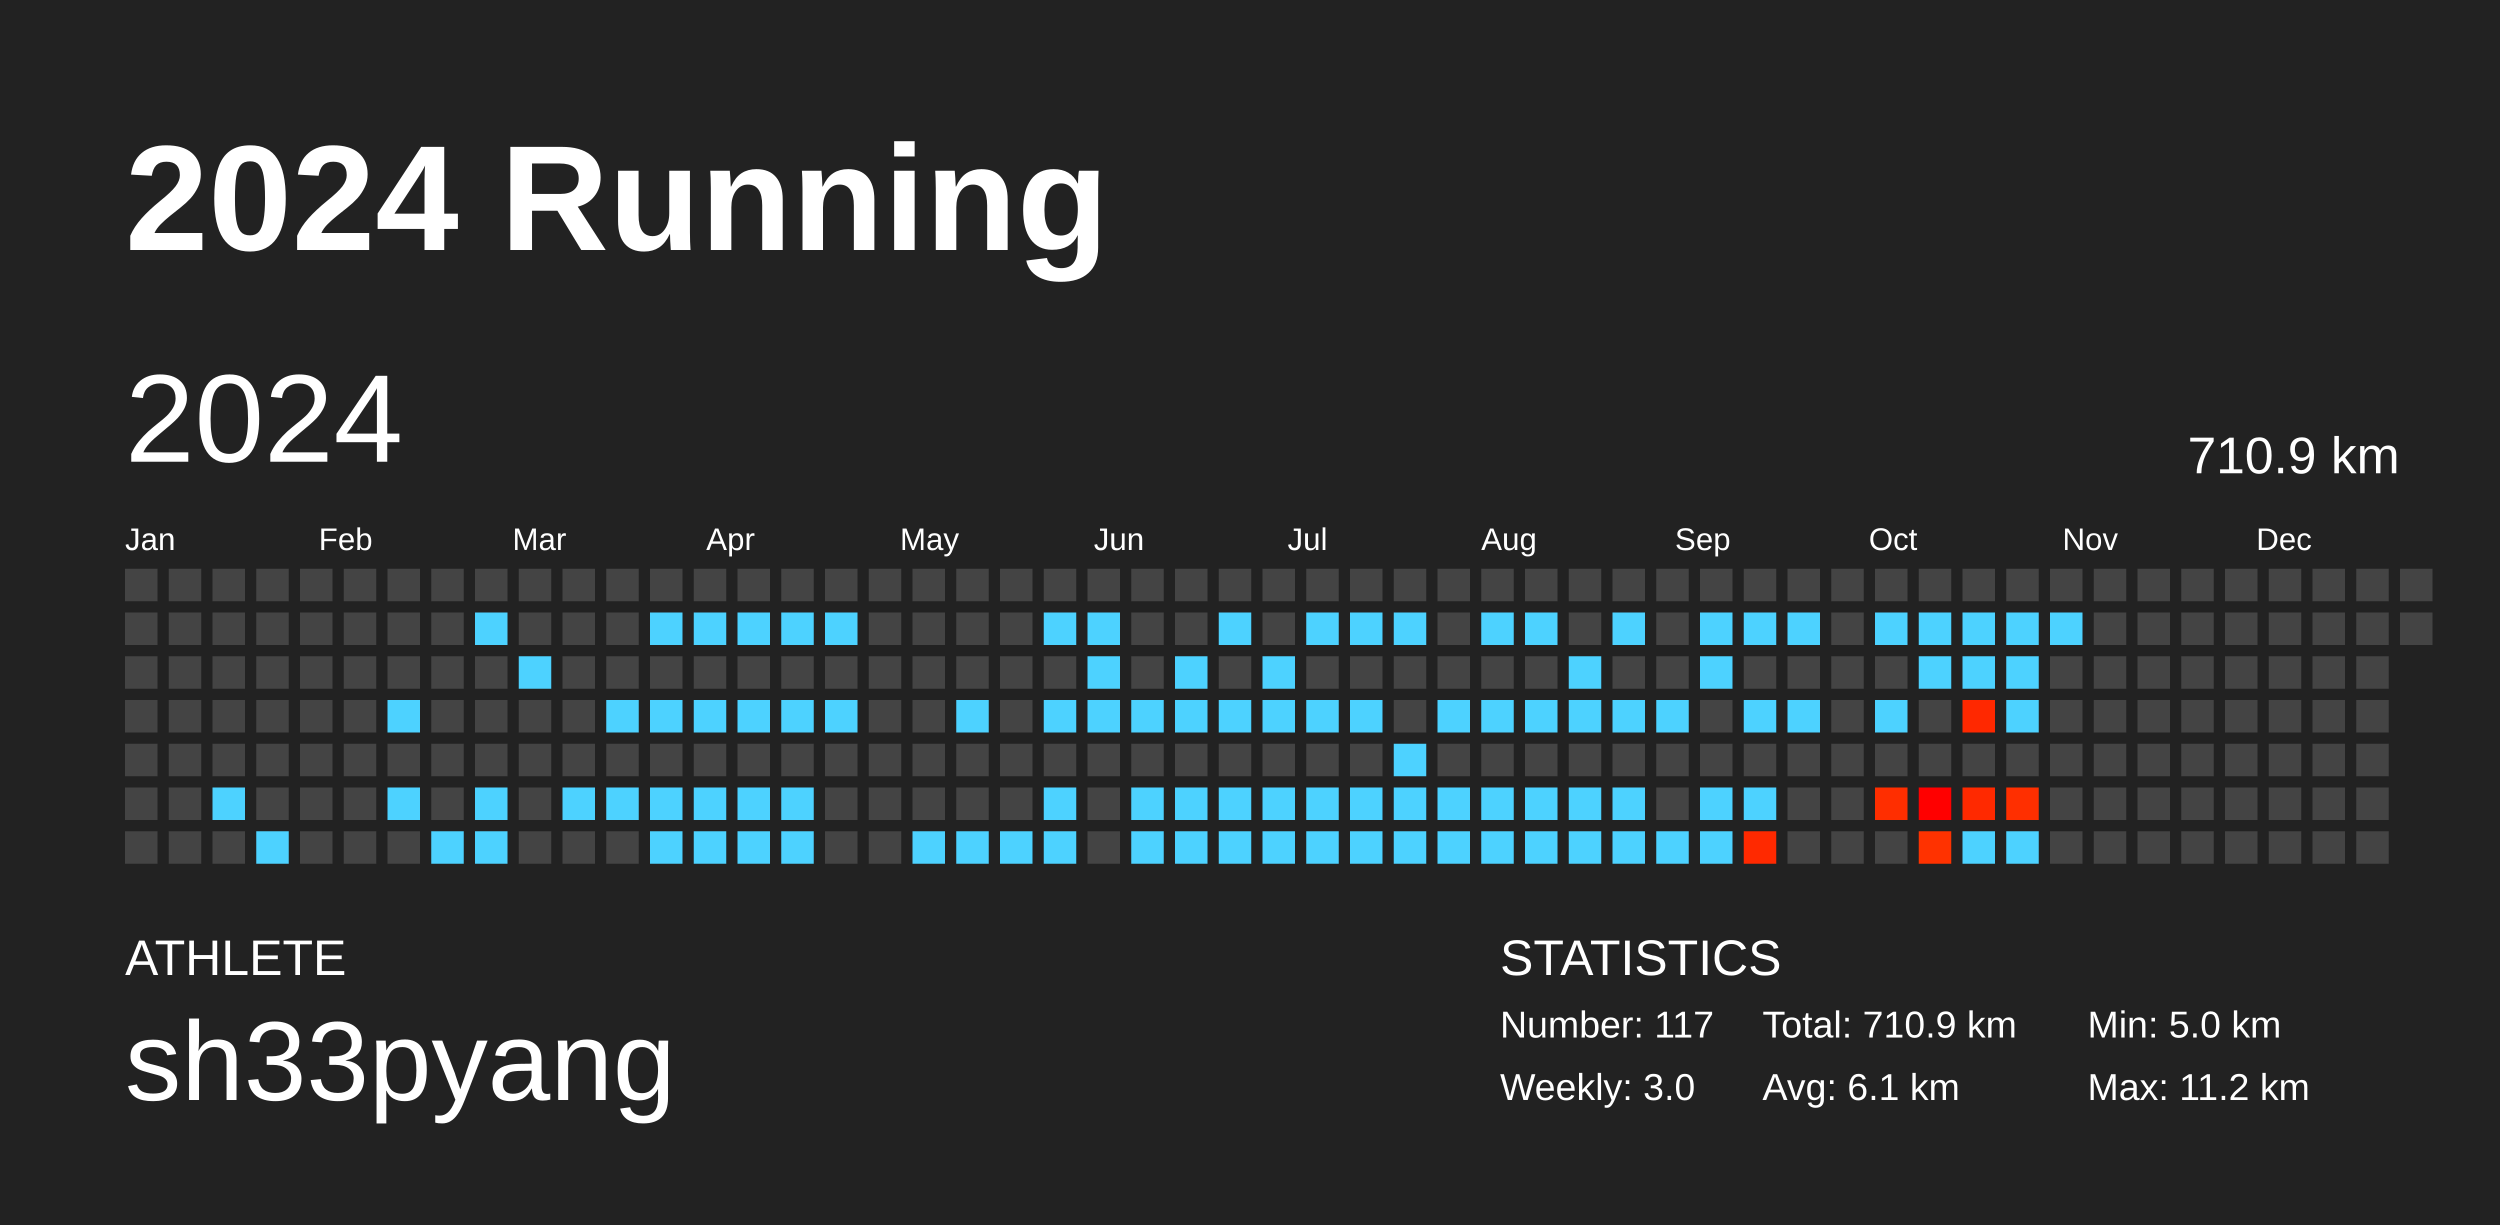
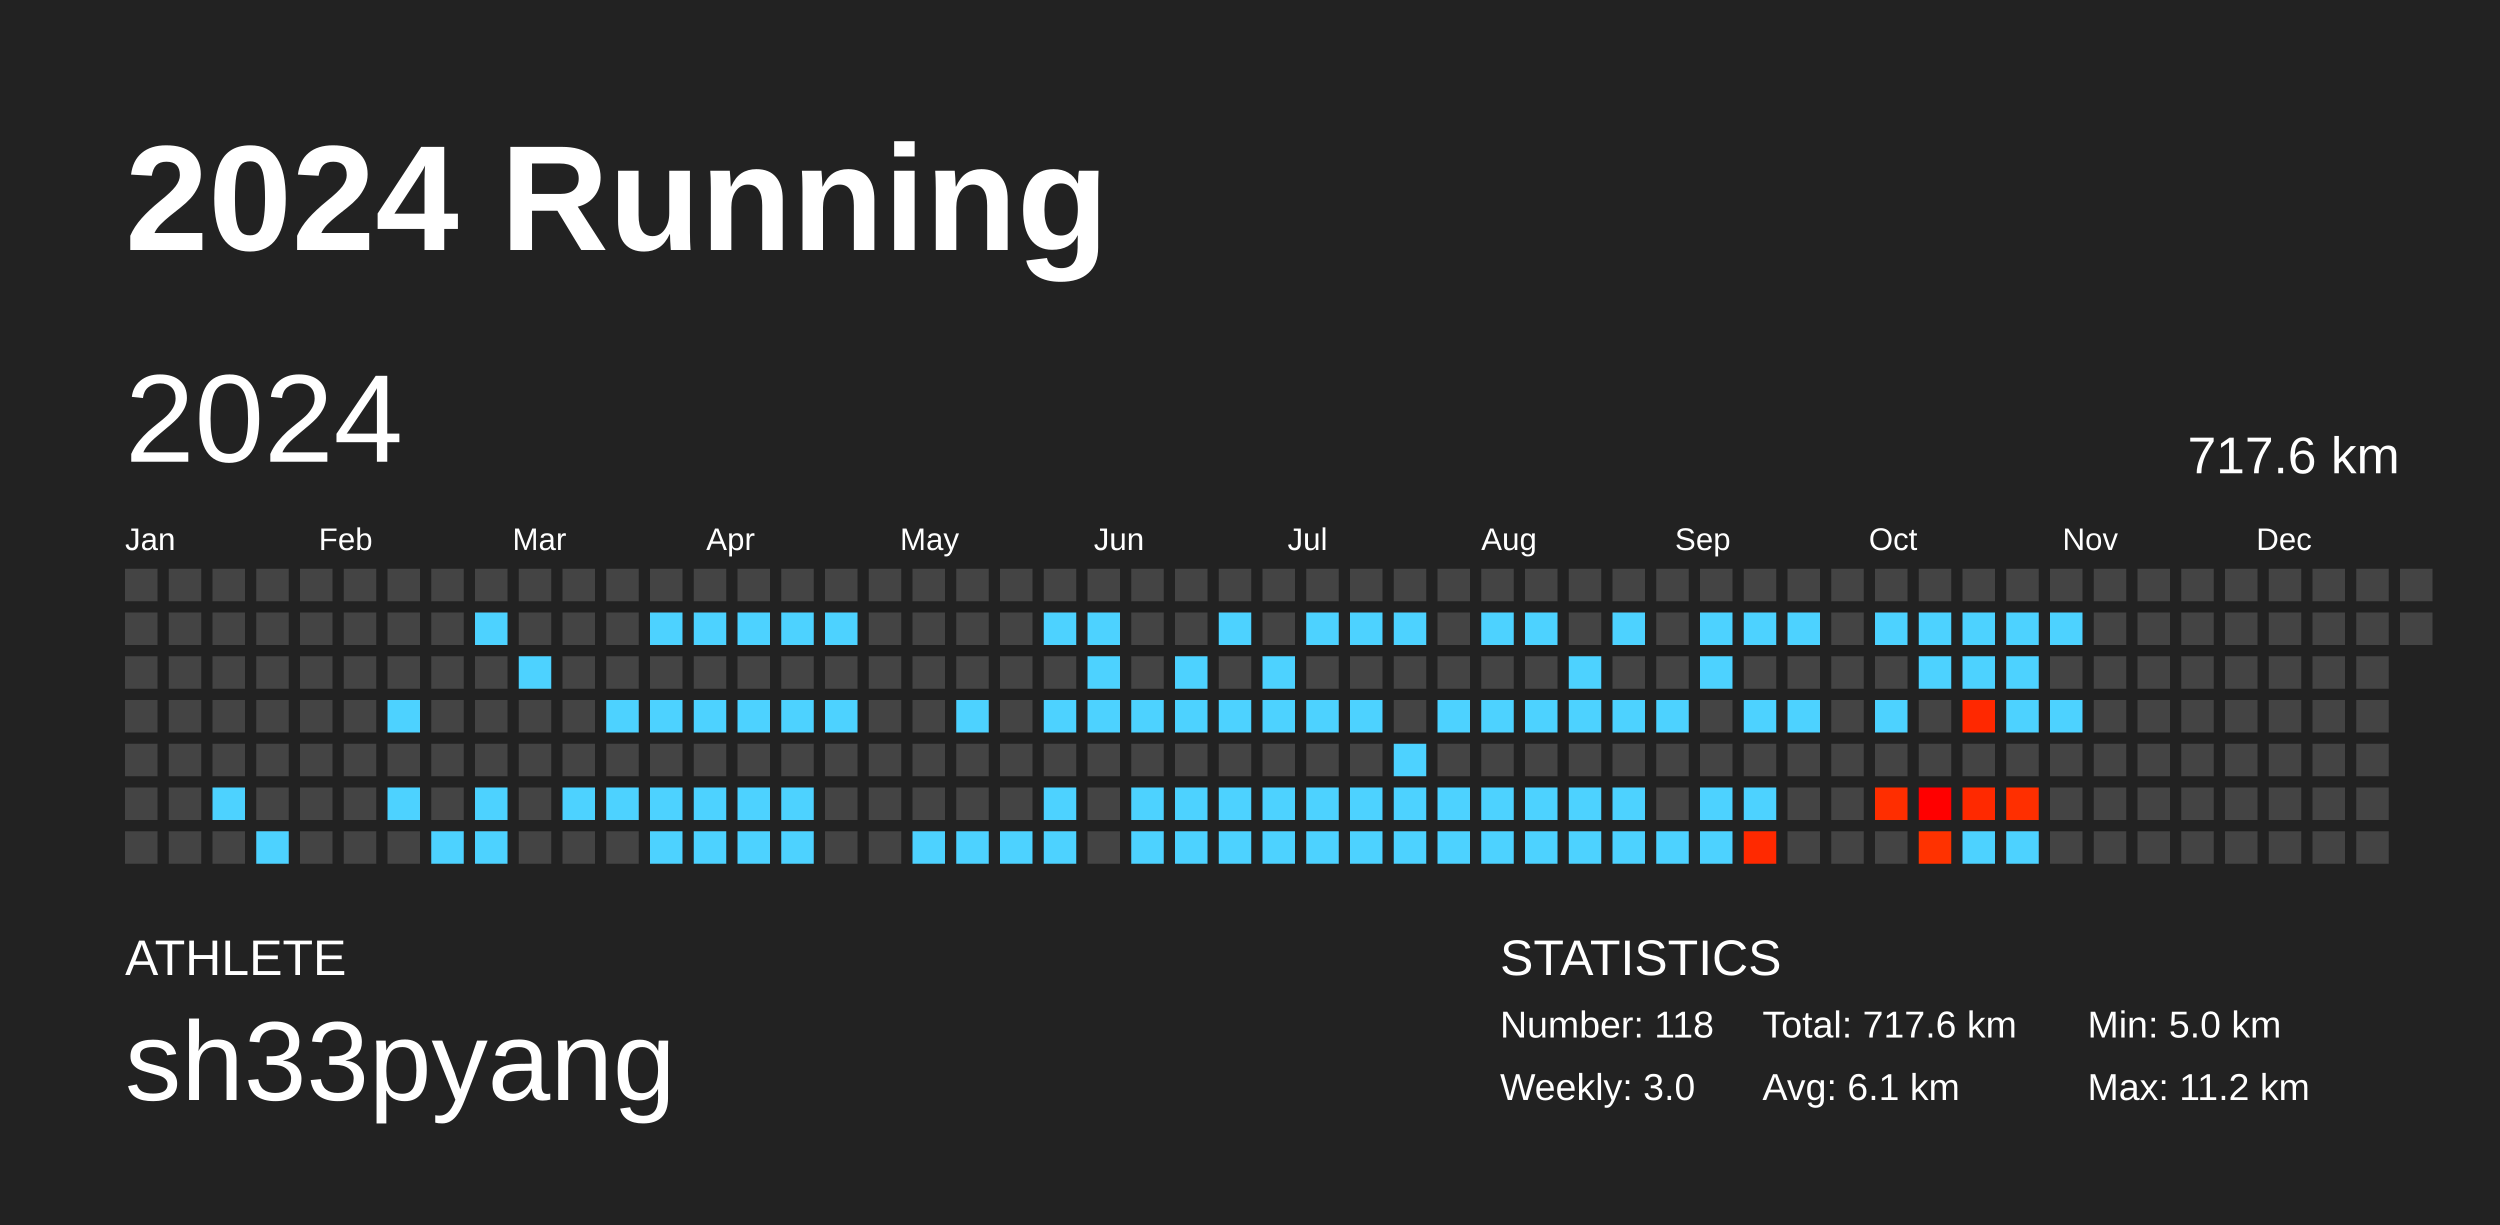
<svg xmlns="http://www.w3.org/2000/svg" baseProfile="full" height="98mm" version="1.1" viewBox="0,0,200,98" width="200mm">
  <defs />
  <rect fill="#222222" height="98" width="200" x="0" y="0" />
  <text fill="#FFFFFF" style="font-size:12px; font-family:Arial; font-weight:bold;" x="10" y="20">2024 Running</text>
  <text fill="#FFFFFF" style="font-size:4px; font-family:Arial" x="10" y="78">ATHLETE</text>
  <text fill="#FFFFFF" style="font-size:9px; font-family:Arial" x="10" y="88">sh33pyang</text>
  <text fill="#FFFFFF" style="font-size:4px; font-family:Arial" x="120" y="78">STATISTICS</text>
-   <text fill="#FFFFFF" style="font-size:3px; font-family:Arial" x="120" y="83">Number: 117</text>
+   <text fill="#FFFFFF" style="font-size:3px; font-family:Arial" x="120" y="83">Number: 118</text>
  <text fill="#FFFFFF" style="font-size:3px; font-family:Arial" x="120" y="88">Weekly: 3.0</text>
-   <text fill="#FFFFFF" style="font-size:3px; font-family:Arial" x="141" y="83">Total: 710.9 km</text>
+   <text fill="#FFFFFF" style="font-size:3px; font-family:Arial" x="141" y="83">Total: 717.6 km</text>
  <text fill="#FFFFFF" style="font-size:3px; font-family:Arial" x="141" y="88">Avg: 6.1 km</text>
  <text fill="#FFFFFF" style="font-size:3px; font-family:Arial" x="167" y="83">Min: 5.0 km</text>
  <text fill="#FFFFFF" style="font-size:3px; font-family:Arial" x="167" y="88">Max: 11.2 km</text>
  <text dominant-baseline="hanging" fill="#FFFFFF" style="font-size:10.0px; font-family:Arial;" x="10" y="30">2024</text>
-   <text dominant-baseline="hanging" fill="#FFFFFF" style="font-size:4.125px; font-family:Arial;" x="175" y="35">710.9 km</text>
+   <text dominant-baseline="hanging" fill="#FFFFFF" style="font-size:4.125px; font-family:Arial;" x="175" y="35">717.6 km</text>
  <text fill="#FFFFFF" style="font-size:2.5px; font-family:Arial" x="10.0" y="44">Jan</text>
  <text fill="#FFFFFF" style="font-size:2.5px; font-family:Arial" x="25.5" y="44">Feb</text>
  <text fill="#FFFFFF" style="font-size:2.5px; font-family:Arial" x="41.0" y="44">Mar</text>
  <text fill="#FFFFFF" style="font-size:2.5px; font-family:Arial" x="56.5" y="44">Apr</text>
  <text fill="#FFFFFF" style="font-size:2.5px; font-family:Arial" x="72.0" y="44">May</text>
  <text fill="#FFFFFF" style="font-size:2.5px; font-family:Arial" x="87.5" y="44">Jun</text>
  <text fill="#FFFFFF" style="font-size:2.5px; font-family:Arial" x="103.0" y="44">Jul</text>
  <text fill="#FFFFFF" style="font-size:2.5px; font-family:Arial" x="118.5" y="44">Aug</text>
  <text fill="#FFFFFF" style="font-size:2.5px; font-family:Arial" x="134.0" y="44">Sep</text>
  <text fill="#FFFFFF" style="font-size:2.5px; font-family:Arial" x="149.5" y="44">Oct</text>
  <text fill="#FFFFFF" style="font-size:2.5px; font-family:Arial" x="165.0" y="44">Nov</text>
  <text fill="#FFFFFF" style="font-size:2.5px; font-family:Arial" x="180.5" y="44">Dec</text>
  <rect fill="#444444" height="2.6" width="2.6" x="10.0" y="45.5" />
  <rect fill="#444444" height="2.6" width="2.6" x="10.0" y="49.0" />
  <rect fill="#444444" height="2.6" width="2.6" x="10.0" y="52.5" />
  <rect fill="#444444" height="2.6" width="2.6" x="10.0" y="56.0" />
  <rect fill="#444444" height="2.6" width="2.6" x="10.0" y="59.5" />
  <rect fill="#444444" height="2.6" width="2.6" x="10.0" y="63.0" />
  <rect fill="#444444" height="2.6" width="2.6" x="10.0" y="66.5" />
  <rect fill="#444444" height="2.6" width="2.6" x="13.5" y="45.5" />
  <rect fill="#444444" height="2.6" width="2.6" x="13.5" y="49.0" />
  <rect fill="#444444" height="2.6" width="2.6" x="13.5" y="52.5" />
  <rect fill="#444444" height="2.6" width="2.6" x="13.5" y="56.0" />
  <rect fill="#444444" height="2.6" width="2.6" x="13.5" y="59.5" />
  <rect fill="#444444" height="2.6" width="2.6" x="13.5" y="63.0" />
  <rect fill="#444444" height="2.6" width="2.6" x="13.5" y="66.5" />
  <rect fill="#444444" height="2.6" width="2.6" x="17.0" y="45.5" />
  <rect fill="#444444" height="2.6" width="2.6" x="17.0" y="49.0" />
  <rect fill="#444444" height="2.6" width="2.6" x="17.0" y="52.5" />
  <rect fill="#444444" height="2.6" width="2.6" x="17.0" y="56.0" />
  <rect fill="#444444" height="2.6" width="2.6" x="17.0" y="59.5" />
  <rect fill="#4dd2ff" height="2.6" width="2.6" x="17.0" y="63.0" />
  <rect fill="#444444" height="2.6" width="2.6" x="17.0" y="66.5" />
  <rect fill="#444444" height="2.6" width="2.6" x="20.5" y="45.5" />
  <rect fill="#444444" height="2.6" width="2.6" x="20.5" y="49.0" />
  <rect fill="#444444" height="2.6" width="2.6" x="20.5" y="52.5" />
  <rect fill="#444444" height="2.6" width="2.6" x="20.5" y="56.0" />
  <rect fill="#444444" height="2.6" width="2.6" x="20.5" y="59.5" />
  <rect fill="#444444" height="2.6" width="2.6" x="20.5" y="63.0" />
  <rect fill="#4dd2ff" height="2.6" width="2.6" x="20.5" y="66.5" />
  <rect fill="#444444" height="2.6" width="2.6" x="24.0" y="45.5" />
  <rect fill="#444444" height="2.6" width="2.6" x="24.0" y="49.0" />
  <rect fill="#444444" height="2.6" width="2.6" x="24.0" y="52.5" />
  <rect fill="#444444" height="2.6" width="2.6" x="24.0" y="56.0" />
  <rect fill="#444444" height="2.6" width="2.6" x="24.0" y="59.5" />
  <rect fill="#444444" height="2.6" width="2.6" x="24.0" y="63.0" />
  <rect fill="#444444" height="2.6" width="2.6" x="24.0" y="66.5" />
  <rect fill="#444444" height="2.6" width="2.6" x="27.5" y="45.5" />
  <rect fill="#444444" height="2.6" width="2.6" x="27.5" y="49.0" />
  <rect fill="#444444" height="2.6" width="2.6" x="27.5" y="52.5" />
  <rect fill="#444444" height="2.6" width="2.6" x="27.5" y="56.0" />
  <rect fill="#444444" height="2.6" width="2.6" x="27.5" y="59.5" />
  <rect fill="#444444" height="2.6" width="2.6" x="27.5" y="63.0" />
  <rect fill="#444444" height="2.6" width="2.6" x="27.5" y="66.5" />
  <rect fill="#444444" height="2.6" width="2.6" x="31.0" y="45.5" />
  <rect fill="#444444" height="2.6" width="2.6" x="31.0" y="49.0" />
  <rect fill="#444444" height="2.6" width="2.6" x="31.0" y="52.5" />
  <rect fill="#4dd2ff" height="2.6" width="2.6" x="31.0" y="56.0" />
  <rect fill="#444444" height="2.6" width="2.6" x="31.0" y="59.5" />
  <rect fill="#4dd2ff" height="2.6" width="2.6" x="31.0" y="63.0" />
  <rect fill="#444444" height="2.6" width="2.6" x="31.0" y="66.5" />
  <rect fill="#444444" height="2.6" width="2.6" x="34.5" y="45.5" />
  <rect fill="#444444" height="2.6" width="2.6" x="34.5" y="49.0" />
  <rect fill="#444444" height="2.6" width="2.6" x="34.5" y="52.5" />
  <rect fill="#444444" height="2.6" width="2.6" x="34.5" y="56.0" />
  <rect fill="#444444" height="2.6" width="2.6" x="34.5" y="59.5" />
  <rect fill="#444444" height="2.6" width="2.6" x="34.5" y="63.0" />
  <rect fill="#4dd2ff" height="2.6" width="2.6" x="34.5" y="66.5" />
  <rect fill="#444444" height="2.6" width="2.6" x="38.0" y="45.5" />
  <rect fill="#4dd2ff" height="2.6" width="2.6" x="38.0" y="49.0" />
  <rect fill="#444444" height="2.6" width="2.6" x="38.0" y="52.5" />
  <rect fill="#444444" height="2.6" width="2.6" x="38.0" y="56.0" />
  <rect fill="#444444" height="2.6" width="2.6" x="38.0" y="59.5" />
  <rect fill="#4dd2ff" height="2.6" width="2.6" x="38.0" y="63.0" />
  <rect fill="#4dd2ff" height="2.6" width="2.6" x="38.0" y="66.5" />
  <rect fill="#444444" height="2.6" width="2.6" x="41.5" y="45.5" />
  <rect fill="#444444" height="2.6" width="2.6" x="41.5" y="49.0" />
  <rect fill="#4dd2ff" height="2.6" width="2.6" x="41.5" y="52.5" />
  <rect fill="#444444" height="2.6" width="2.6" x="41.5" y="56.0" />
  <rect fill="#444444" height="2.6" width="2.6" x="41.5" y="59.5" />
  <rect fill="#444444" height="2.6" width="2.6" x="41.5" y="63.0" />
  <rect fill="#444444" height="2.6" width="2.6" x="41.5" y="66.5" />
  <rect fill="#444444" height="2.6" width="2.6" x="45.0" y="45.5" />
  <rect fill="#444444" height="2.6" width="2.6" x="45.0" y="49.0" />
  <rect fill="#444444" height="2.6" width="2.6" x="45.0" y="52.5" />
  <rect fill="#444444" height="2.6" width="2.6" x="45.0" y="56.0" />
  <rect fill="#444444" height="2.6" width="2.6" x="45.0" y="59.5" />
  <rect fill="#4dd2ff" height="2.6" width="2.6" x="45.0" y="63.0" />
  <rect fill="#444444" height="2.6" width="2.6" x="45.0" y="66.5" />
  <rect fill="#444444" height="2.6" width="2.6" x="48.5" y="45.5" />
  <rect fill="#444444" height="2.6" width="2.6" x="48.5" y="49.0" />
  <rect fill="#444444" height="2.6" width="2.6" x="48.5" y="52.5" />
  <rect fill="#4dd2ff" height="2.6" width="2.6" x="48.5" y="56.0" />
  <rect fill="#444444" height="2.6" width="2.6" x="48.5" y="59.5" />
  <rect fill="#4dd2ff" height="2.6" width="2.6" x="48.5" y="63.0" />
  <rect fill="#444444" height="2.6" width="2.6" x="48.5" y="66.5" />
  <rect fill="#444444" height="2.6" width="2.6" x="52.0" y="45.5" />
  <rect fill="#4dd2ff" height="2.6" width="2.6" x="52.0" y="49.0" />
  <rect fill="#444444" height="2.6" width="2.6" x="52.0" y="52.5" />
  <rect fill="#4dd2ff" height="2.6" width="2.6" x="52.0" y="56.0" />
  <rect fill="#444444" height="2.6" width="2.6" x="52.0" y="59.5" />
  <rect fill="#4dd2ff" height="2.6" width="2.6" x="52.0" y="63.0" />
  <rect fill="#4dd2ff" height="2.6" width="2.6" x="52.0" y="66.5" />
  <rect fill="#444444" height="2.6" width="2.6" x="55.5" y="45.5" />
  <rect fill="#4dd2ff" height="2.6" width="2.6" x="55.5" y="49.0" />
  <rect fill="#444444" height="2.6" width="2.6" x="55.5" y="52.5" />
  <rect fill="#4dd2ff" height="2.6" width="2.6" x="55.5" y="56.0" />
  <rect fill="#444444" height="2.6" width="2.6" x="55.5" y="59.5" />
  <rect fill="#4dd2ff" height="2.6" width="2.6" x="55.5" y="63.0" />
  <rect fill="#4dd2ff" height="2.6" width="2.6" x="55.5" y="66.5" />
  <rect fill="#444444" height="2.6" width="2.6" x="59.0" y="45.5" />
  <rect fill="#4dd2ff" height="2.6" width="2.6" x="59.0" y="49.0" />
  <rect fill="#444444" height="2.6" width="2.6" x="59.0" y="52.5" />
  <rect fill="#4dd2ff" height="2.6" width="2.6" x="59.0" y="56.0" />
  <rect fill="#444444" height="2.6" width="2.6" x="59.0" y="59.5" />
  <rect fill="#4dd2ff" height="2.6" width="2.6" x="59.0" y="63.0" />
  <rect fill="#4dd2ff" height="2.6" width="2.6" x="59.0" y="66.5" />
  <rect fill="#444444" height="2.6" width="2.6" x="62.5" y="45.5" />
  <rect fill="#4dd2ff" height="2.6" width="2.6" x="62.5" y="49.0" />
  <rect fill="#444444" height="2.6" width="2.6" x="62.5" y="52.5" />
  <rect fill="#4dd2ff" height="2.6" width="2.6" x="62.5" y="56.0" />
  <rect fill="#444444" height="2.6" width="2.6" x="62.5" y="59.5" />
  <rect fill="#4dd2ff" height="2.6" width="2.6" x="62.5" y="63.0" />
  <rect fill="#4dd2ff" height="2.6" width="2.6" x="62.5" y="66.5" />
  <rect fill="#444444" height="2.6" width="2.6" x="66.0" y="45.5" />
  <rect fill="#4dd2ff" height="2.6" width="2.6" x="66.0" y="49.0" />
  <rect fill="#444444" height="2.6" width="2.6" x="66.0" y="52.5" />
  <rect fill="#4dd2ff" height="2.6" width="2.6" x="66.0" y="56.0" />
  <rect fill="#444444" height="2.6" width="2.6" x="66.0" y="59.5" />
  <rect fill="#444444" height="2.6" width="2.6" x="66.0" y="63.0" />
  <rect fill="#444444" height="2.6" width="2.6" x="66.0" y="66.5" />
  <rect fill="#444444" height="2.6" width="2.6" x="69.5" y="45.5" />
  <rect fill="#444444" height="2.6" width="2.6" x="69.5" y="49.0" />
  <rect fill="#444444" height="2.6" width="2.6" x="69.5" y="52.5" />
  <rect fill="#444444" height="2.6" width="2.6" x="69.5" y="56.0" />
  <rect fill="#444444" height="2.6" width="2.6" x="69.5" y="59.5" />
  <rect fill="#444444" height="2.6" width="2.6" x="69.5" y="63.0" />
  <rect fill="#444444" height="2.6" width="2.6" x="69.5" y="66.5" />
  <rect fill="#444444" height="2.6" width="2.6" x="73.0" y="45.5" />
  <rect fill="#444444" height="2.6" width="2.6" x="73.0" y="49.0" />
  <rect fill="#444444" height="2.6" width="2.6" x="73.0" y="52.5" />
  <rect fill="#444444" height="2.6" width="2.6" x="73.0" y="56.0" />
  <rect fill="#444444" height="2.6" width="2.6" x="73.0" y="59.5" />
  <rect fill="#444444" height="2.6" width="2.6" x="73.0" y="63.0" />
  <rect fill="#4dd2ff" height="2.6" width="2.6" x="73.0" y="66.5" />
  <rect fill="#444444" height="2.6" width="2.6" x="76.5" y="45.5" />
  <rect fill="#444444" height="2.6" width="2.6" x="76.5" y="49.0" />
  <rect fill="#444444" height="2.6" width="2.6" x="76.5" y="52.5" />
  <rect fill="#4dd2ff" height="2.6" width="2.6" x="76.5" y="56.0" />
  <rect fill="#444444" height="2.6" width="2.6" x="76.5" y="59.5" />
  <rect fill="#444444" height="2.6" width="2.6" x="76.5" y="63.0" />
  <rect fill="#4dd2ff" height="2.6" width="2.6" x="76.5" y="66.5" />
  <rect fill="#444444" height="2.6" width="2.6" x="80.0" y="45.5" />
  <rect fill="#444444" height="2.6" width="2.6" x="80.0" y="49.0" />
  <rect fill="#444444" height="2.6" width="2.6" x="80.0" y="52.5" />
  <rect fill="#444444" height="2.6" width="2.6" x="80.0" y="56.0" />
  <rect fill="#444444" height="2.6" width="2.6" x="80.0" y="59.5" />
  <rect fill="#444444" height="2.6" width="2.6" x="80.0" y="63.0" />
  <rect fill="#4dd2ff" height="2.6" width="2.6" x="80.0" y="66.5" />
  <rect fill="#444444" height="2.6" width="2.6" x="83.5" y="45.5" />
  <rect fill="#4dd2ff" height="2.6" width="2.6" x="83.5" y="49.0" />
  <rect fill="#444444" height="2.6" width="2.6" x="83.5" y="52.5" />
  <rect fill="#4dd2ff" height="2.6" width="2.6" x="83.5" y="56.0" />
  <rect fill="#444444" height="2.6" width="2.6" x="83.5" y="59.5" />
  <rect fill="#4dd2ff" height="2.6" width="2.6" x="83.5" y="63.0" />
  <rect fill="#4dd2ff" height="2.6" width="2.6" x="83.5" y="66.5" />
  <rect fill="#444444" height="2.6" width="2.6" x="87.0" y="45.5" />
  <rect fill="#4dd2ff" height="2.6" width="2.6" x="87.0" y="49.0" />
  <rect fill="#4dd2ff" height="2.6" width="2.6" x="87.0" y="52.5" />
  <rect fill="#4dd2ff" height="2.6" width="2.6" x="87.0" y="56.0" />
  <rect fill="#444444" height="2.6" width="2.6" x="87.0" y="59.5" />
  <rect fill="#444444" height="2.6" width="2.6" x="87.0" y="63.0" />
  <rect fill="#444444" height="2.6" width="2.6" x="87.0" y="66.5" />
  <rect fill="#444444" height="2.6" width="2.6" x="90.5" y="45.5" />
  <rect fill="#444444" height="2.6" width="2.6" x="90.5" y="49.0" />
  <rect fill="#444444" height="2.6" width="2.6" x="90.5" y="52.5" />
  <rect fill="#4dd2ff" height="2.6" width="2.6" x="90.5" y="56.0" />
  <rect fill="#444444" height="2.6" width="2.6" x="90.5" y="59.5" />
  <rect fill="#4dd2ff" height="2.6" width="2.6" x="90.5" y="63.0" />
  <rect fill="#4dd2ff" height="2.6" width="2.6" x="90.5" y="66.5" />
  <rect fill="#444444" height="2.6" width="2.6" x="94.0" y="45.5" />
  <rect fill="#444444" height="2.6" width="2.6" x="94.0" y="49.0" />
  <rect fill="#4dd2ff" height="2.6" width="2.6" x="94.0" y="52.5" />
  <rect fill="#4dd2ff" height="2.6" width="2.6" x="94.0" y="56.0" />
  <rect fill="#444444" height="2.6" width="2.6" x="94.0" y="59.5" />
  <rect fill="#4dd2ff" height="2.6" width="2.6" x="94.0" y="63.0" />
  <rect fill="#4dd2ff" height="2.6" width="2.6" x="94.0" y="66.5" />
  <rect fill="#444444" height="2.6" width="2.6" x="97.5" y="45.5" />
  <rect fill="#4dd2ff" height="2.6" width="2.6" x="97.5" y="49.0" />
  <rect fill="#444444" height="2.6" width="2.6" x="97.5" y="52.5" />
  <rect fill="#4dd2ff" height="2.6" width="2.6" x="97.5" y="56.0" />
  <rect fill="#444444" height="2.6" width="2.6" x="97.5" y="59.5" />
  <rect fill="#4dd2ff" height="2.6" width="2.6" x="97.5" y="63.0" />
  <rect fill="#4dd2ff" height="2.6" width="2.6" x="97.5" y="66.5" />
  <rect fill="#444444" height="2.6" width="2.6" x="101.0" y="45.5" />
  <rect fill="#444444" height="2.6" width="2.6" x="101.0" y="49.0" />
  <rect fill="#4dd2ff" height="2.6" width="2.6" x="101.0" y="52.5" />
  <rect fill="#4dd2ff" height="2.6" width="2.6" x="101.0" y="56.0" />
  <rect fill="#444444" height="2.6" width="2.6" x="101.0" y="59.5" />
  <rect fill="#4dd2ff" height="2.6" width="2.6" x="101.0" y="63.0" />
  <rect fill="#4dd2ff" height="2.6" width="2.6" x="101.0" y="66.5" />
  <rect fill="#444444" height="2.6" width="2.6" x="104.5" y="45.5" />
  <rect fill="#4dd2ff" height="2.6" width="2.6" x="104.5" y="49.0" />
  <rect fill="#444444" height="2.6" width="2.6" x="104.5" y="52.5" />
  <rect fill="#4dd2ff" height="2.6" width="2.6" x="104.5" y="56.0" />
  <rect fill="#444444" height="2.6" width="2.6" x="104.5" y="59.5" />
  <rect fill="#4dd2ff" height="2.6" width="2.6" x="104.5" y="63.0" />
  <rect fill="#4dd2ff" height="2.6" width="2.6" x="104.5" y="66.5" />
  <rect fill="#444444" height="2.6" width="2.6" x="108.0" y="45.5" />
  <rect fill="#4dd2ff" height="2.6" width="2.6" x="108.0" y="49.0" />
  <rect fill="#444444" height="2.6" width="2.6" x="108.0" y="52.5" />
  <rect fill="#4dd2ff" height="2.6" width="2.6" x="108.0" y="56.0" />
  <rect fill="#444444" height="2.6" width="2.6" x="108.0" y="59.5" />
  <rect fill="#4dd2ff" height="2.6" width="2.6" x="108.0" y="63.0" />
  <rect fill="#4dd2ff" height="2.6" width="2.6" x="108.0" y="66.5" />
  <rect fill="#444444" height="2.6" width="2.6" x="111.5" y="45.5" />
  <rect fill="#4dd2ff" height="2.6" width="2.6" x="111.5" y="49.0" />
  <rect fill="#444444" height="2.6" width="2.6" x="111.5" y="52.5" />
  <rect fill="#444444" height="2.6" width="2.6" x="111.5" y="56.0" />
  <rect fill="#4dd2ff" height="2.6" width="2.6" x="111.5" y="59.5" />
  <rect fill="#4dd2ff" height="2.6" width="2.6" x="111.5" y="63.0" />
  <rect fill="#4dd2ff" height="2.6" width="2.6" x="111.5" y="66.5" />
  <rect fill="#444444" height="2.6" width="2.6" x="115.0" y="45.5" />
  <rect fill="#444444" height="2.6" width="2.6" x="115.0" y="49.0" />
  <rect fill="#444444" height="2.6" width="2.6" x="115.0" y="52.5" />
  <rect fill="#4dd2ff" height="2.6" width="2.6" x="115.0" y="56.0" />
  <rect fill="#444444" height="2.6" width="2.6" x="115.0" y="59.5" />
  <rect fill="#4dd2ff" height="2.6" width="2.6" x="115.0" y="63.0" />
  <rect fill="#4dd2ff" height="2.6" width="2.6" x="115.0" y="66.5" />
  <rect fill="#444444" height="2.6" width="2.6" x="118.5" y="45.5" />
  <rect fill="#4dd2ff" height="2.6" width="2.6" x="118.5" y="49.0" />
  <rect fill="#444444" height="2.6" width="2.6" x="118.5" y="52.5" />
  <rect fill="#4dd2ff" height="2.6" width="2.6" x="118.5" y="56.0" />
  <rect fill="#444444" height="2.6" width="2.6" x="118.5" y="59.5" />
  <rect fill="#4dd2ff" height="2.6" width="2.6" x="118.5" y="63.0" />
  <rect fill="#4dd2ff" height="2.6" width="2.6" x="118.5" y="66.5" />
  <rect fill="#444444" height="2.6" width="2.6" x="122.0" y="45.5" />
  <rect fill="#4dd2ff" height="2.6" width="2.6" x="122.0" y="49.0" />
  <rect fill="#444444" height="2.6" width="2.6" x="122.0" y="52.5" />
  <rect fill="#4dd2ff" height="2.6" width="2.6" x="122.0" y="56.0" />
  <rect fill="#444444" height="2.6" width="2.6" x="122.0" y="59.5" />
  <rect fill="#4dd2ff" height="2.6" width="2.6" x="122.0" y="63.0" />
  <rect fill="#4dd2ff" height="2.6" width="2.6" x="122.0" y="66.5" />
  <rect fill="#444444" height="2.6" width="2.6" x="125.5" y="45.5" />
  <rect fill="#444444" height="2.6" width="2.6" x="125.5" y="49.0" />
  <rect fill="#4dd2ff" height="2.6" width="2.6" x="125.5" y="52.5" />
  <rect fill="#4dd2ff" height="2.6" width="2.6" x="125.5" y="56.0" />
  <rect fill="#444444" height="2.6" width="2.6" x="125.5" y="59.5" />
  <rect fill="#4dd2ff" height="2.6" width="2.6" x="125.5" y="63.0" />
  <rect fill="#4dd2ff" height="2.6" width="2.6" x="125.5" y="66.5" />
  <rect fill="#444444" height="2.6" width="2.6" x="129.0" y="45.5" />
  <rect fill="#4dd2ff" height="2.6" width="2.6" x="129.0" y="49.0" />
  <rect fill="#444444" height="2.6" width="2.6" x="129.0" y="52.5" />
  <rect fill="#4dd2ff" height="2.6" width="2.6" x="129.0" y="56.0" />
  <rect fill="#444444" height="2.6" width="2.6" x="129.0" y="59.5" />
  <rect fill="#4dd2ff" height="2.6" width="2.6" x="129.0" y="63.0" />
  <rect fill="#4dd2ff" height="2.6" width="2.6" x="129.0" y="66.5" />
  <rect fill="#444444" height="2.6" width="2.6" x="132.5" y="45.5" />
  <rect fill="#444444" height="2.6" width="2.6" x="132.5" y="49.0" />
  <rect fill="#444444" height="2.6" width="2.6" x="132.5" y="52.5" />
  <rect fill="#4dd2ff" height="2.6" width="2.6" x="132.5" y="56.0" />
  <rect fill="#444444" height="2.6" width="2.6" x="132.5" y="59.5" />
  <rect fill="#444444" height="2.6" width="2.6" x="132.5" y="63.0" />
  <rect fill="#4dd2ff" height="2.6" width="2.6" x="132.5" y="66.5" />
  <rect fill="#444444" height="2.6" width="2.6" x="136.0" y="45.5" />
  <rect fill="#4dd2ff" height="2.6" width="2.6" x="136.0" y="49.0" />
  <rect fill="#4dd2ff" height="2.6" width="2.6" x="136.0" y="52.5" />
  <rect fill="#444444" height="2.6" width="2.6" x="136.0" y="56.0" />
  <rect fill="#444444" height="2.6" width="2.6" x="136.0" y="59.5" />
  <rect fill="#4dd2ff" height="2.6" width="2.6" x="136.0" y="63.0" />
  <rect fill="#4dd2ff" height="2.6" width="2.6" x="136.0" y="66.5" />
  <rect fill="#444444" height="2.6" width="2.6" x="139.5" y="45.5" />
  <rect fill="#4dd2ff" height="2.6" width="2.6" x="139.5" y="49.0" />
  <rect fill="#444444" height="2.6" width="2.6" x="139.5" y="52.5" />
  <rect fill="#4dd2ff" height="2.6" width="2.6" x="139.5" y="56.0" />
  <rect fill="#444444" height="2.6" width="2.6" x="139.5" y="59.5" />
  <rect fill="#4dd2ff" height="2.6" width="2.6" x="139.5" y="63.0" />
  <rect fill="#ff2900" height="2.6" width="2.6" x="139.5" y="66.5" />
  <rect fill="#444444" height="2.6" width="2.6" x="143.0" y="45.5" />
  <rect fill="#4dd2ff" height="2.6" width="2.6" x="143.0" y="49.0" />
  <rect fill="#444444" height="2.6" width="2.6" x="143.0" y="52.5" />
  <rect fill="#4dd2ff" height="2.6" width="2.6" x="143.0" y="56.0" />
  <rect fill="#444444" height="2.6" width="2.6" x="143.0" y="59.5" />
  <rect fill="#444444" height="2.6" width="2.6" x="143.0" y="63.0" />
  <rect fill="#444444" height="2.6" width="2.6" x="143.0" y="66.5" />
  <rect fill="#444444" height="2.6" width="2.6" x="146.5" y="45.5" />
  <rect fill="#444444" height="2.6" width="2.6" x="146.5" y="49.0" />
  <rect fill="#444444" height="2.6" width="2.6" x="146.5" y="52.5" />
  <rect fill="#444444" height="2.6" width="2.6" x="146.5" y="56.0" />
  <rect fill="#444444" height="2.6" width="2.6" x="146.5" y="59.5" />
  <rect fill="#444444" height="2.6" width="2.6" x="146.5" y="63.0" />
  <rect fill="#444444" height="2.6" width="2.6" x="146.5" y="66.5" />
  <rect fill="#444444" height="2.6" width="2.6" x="150.0" y="45.5" />
  <rect fill="#4dd2ff" height="2.6" width="2.6" x="150.0" y="49.0" />
  <rect fill="#444444" height="2.6" width="2.6" x="150.0" y="52.5" />
  <rect fill="#4dd2ff" height="2.6" width="2.6" x="150.0" y="56.0" />
  <rect fill="#444444" height="2.6" width="2.6" x="150.0" y="59.5" />
  <rect fill="#ff2e00" height="2.6" width="2.6" x="150.0" y="63.0" />
  <rect fill="#444444" height="2.6" width="2.6" x="150.0" y="66.5" />
  <rect fill="#444444" height="2.6" width="2.6" x="153.5" y="45.5" />
  <rect fill="#4dd2ff" height="2.6" width="2.6" x="153.5" y="49.0" />
  <rect fill="#4dd2ff" height="2.6" width="2.6" x="153.5" y="52.5" />
  <rect fill="#444444" height="2.6" width="2.6" x="153.5" y="56.0" />
  <rect fill="#444444" height="2.6" width="2.6" x="153.5" y="59.5" />
  <rect fill="#ff0000" height="2.6" width="2.6" x="153.5" y="63.0" />
  <rect fill="#ff3200" height="2.6" width="2.6" x="153.5" y="66.5" />
  <rect fill="#444444" height="2.6" width="2.6" x="157.0" y="45.5" />
  <rect fill="#4dd2ff" height="2.6" width="2.6" x="157.0" y="49.0" />
  <rect fill="#4dd2ff" height="2.6" width="2.6" x="157.0" y="52.5" />
  <rect fill="#ff2800" height="2.6" width="2.6" x="157.0" y="56.0" />
  <rect fill="#444444" height="2.6" width="2.6" x="157.0" y="59.5" />
  <rect fill="#ff2900" height="2.6" width="2.6" x="157.0" y="63.0" />
  <rect fill="#4dd2ff" height="2.6" width="2.6" x="157.0" y="66.5" />
  <rect fill="#444444" height="2.6" width="2.6" x="160.5" y="45.5" />
  <rect fill="#4dd2ff" height="2.6" width="2.6" x="160.5" y="49.0" />
  <rect fill="#4dd2ff" height="2.6" width="2.6" x="160.5" y="52.5" />
  <rect fill="#4dd2ff" height="2.6" width="2.6" x="160.5" y="56.0" />
  <rect fill="#444444" height="2.6" width="2.6" x="160.5" y="59.5" />
  <rect fill="#ff2f00" height="2.6" width="2.6" x="160.5" y="63.0" />
  <rect fill="#4dd2ff" height="2.6" width="2.6" x="160.5" y="66.5" />
  <rect fill="#444444" height="2.6" width="2.6" x="164.0" y="45.5" />
  <rect fill="#4dd2ff" height="2.6" width="2.6" x="164.0" y="49.0" />
  <rect fill="#444444" height="2.6" width="2.6" x="164.0" y="52.5" />
-   <rect fill="#444444" height="2.6" width="2.6" x="164.0" y="56.0" />
+   <rect fill="#4dd2ff" height="2.6" width="2.6" x="164.0" y="56.0" />
  <rect fill="#444444" height="2.6" width="2.6" x="164.0" y="59.5" />
  <rect fill="#444444" height="2.6" width="2.6" x="164.0" y="63.0" />
  <rect fill="#444444" height="2.6" width="2.6" x="164.0" y="66.5" />
  <rect fill="#444444" height="2.6" width="2.6" x="167.5" y="45.5" />
  <rect fill="#444444" height="2.6" width="2.6" x="167.5" y="49.0" />
  <rect fill="#444444" height="2.6" width="2.6" x="167.5" y="52.5" />
  <rect fill="#444444" height="2.6" width="2.6" x="167.5" y="56.0" />
  <rect fill="#444444" height="2.6" width="2.6" x="167.5" y="59.5" />
  <rect fill="#444444" height="2.6" width="2.6" x="167.5" y="63.0" />
  <rect fill="#444444" height="2.6" width="2.6" x="167.5" y="66.5" />
  <rect fill="#444444" height="2.6" width="2.6" x="171.0" y="45.5" />
  <rect fill="#444444" height="2.6" width="2.6" x="171.0" y="49.0" />
  <rect fill="#444444" height="2.6" width="2.6" x="171.0" y="52.5" />
  <rect fill="#444444" height="2.6" width="2.6" x="171.0" y="56.0" />
  <rect fill="#444444" height="2.6" width="2.6" x="171.0" y="59.5" />
  <rect fill="#444444" height="2.6" width="2.6" x="171.0" y="63.0" />
  <rect fill="#444444" height="2.6" width="2.6" x="171.0" y="66.5" />
  <rect fill="#444444" height="2.6" width="2.6" x="174.5" y="45.5" />
  <rect fill="#444444" height="2.6" width="2.6" x="174.5" y="49.0" />
  <rect fill="#444444" height="2.6" width="2.6" x="174.5" y="52.5" />
  <rect fill="#444444" height="2.6" width="2.6" x="174.5" y="56.0" />
  <rect fill="#444444" height="2.6" width="2.6" x="174.5" y="59.5" />
  <rect fill="#444444" height="2.6" width="2.6" x="174.5" y="63.0" />
  <rect fill="#444444" height="2.6" width="2.6" x="174.5" y="66.5" />
  <rect fill="#444444" height="2.6" width="2.6" x="178.0" y="45.5" />
  <rect fill="#444444" height="2.6" width="2.6" x="178.0" y="49.0" />
  <rect fill="#444444" height="2.6" width="2.6" x="178.0" y="52.5" />
  <rect fill="#444444" height="2.6" width="2.6" x="178.0" y="56.0" />
  <rect fill="#444444" height="2.6" width="2.6" x="178.0" y="59.5" />
  <rect fill="#444444" height="2.6" width="2.6" x="178.0" y="63.0" />
  <rect fill="#444444" height="2.6" width="2.6" x="178.0" y="66.5" />
  <rect fill="#444444" height="2.6" width="2.6" x="181.5" y="45.5" />
  <rect fill="#444444" height="2.6" width="2.6" x="181.5" y="49.0" />
  <rect fill="#444444" height="2.6" width="2.6" x="181.5" y="52.5" />
  <rect fill="#444444" height="2.6" width="2.6" x="181.5" y="56.0" />
  <rect fill="#444444" height="2.6" width="2.6" x="181.5" y="59.5" />
  <rect fill="#444444" height="2.6" width="2.6" x="181.5" y="63.0" />
  <rect fill="#444444" height="2.6" width="2.6" x="181.5" y="66.5" />
  <rect fill="#444444" height="2.6" width="2.6" x="185.0" y="45.5" />
  <rect fill="#444444" height="2.6" width="2.6" x="185.0" y="49.0" />
  <rect fill="#444444" height="2.6" width="2.6" x="185.0" y="52.5" />
  <rect fill="#444444" height="2.6" width="2.6" x="185.0" y="56.0" />
  <rect fill="#444444" height="2.6" width="2.6" x="185.0" y="59.5" />
  <rect fill="#444444" height="2.6" width="2.6" x="185.0" y="63.0" />
  <rect fill="#444444" height="2.6" width="2.6" x="185.0" y="66.5" />
  <rect fill="#444444" height="2.6" width="2.6" x="188.5" y="45.5" />
  <rect fill="#444444" height="2.6" width="2.6" x="188.5" y="49.0" />
  <rect fill="#444444" height="2.6" width="2.6" x="188.5" y="52.5" />
  <rect fill="#444444" height="2.6" width="2.6" x="188.5" y="56.0" />
  <rect fill="#444444" height="2.6" width="2.6" x="188.5" y="59.5" />
  <rect fill="#444444" height="2.6" width="2.6" x="188.5" y="63.0" />
  <rect fill="#444444" height="2.6" width="2.6" x="188.5" y="66.5" />
  <rect fill="#444444" height="2.6" width="2.6" x="192.0" y="45.5" />
  <rect fill="#444444" height="2.6" width="2.6" x="192.0" y="49.0" />
</svg>
